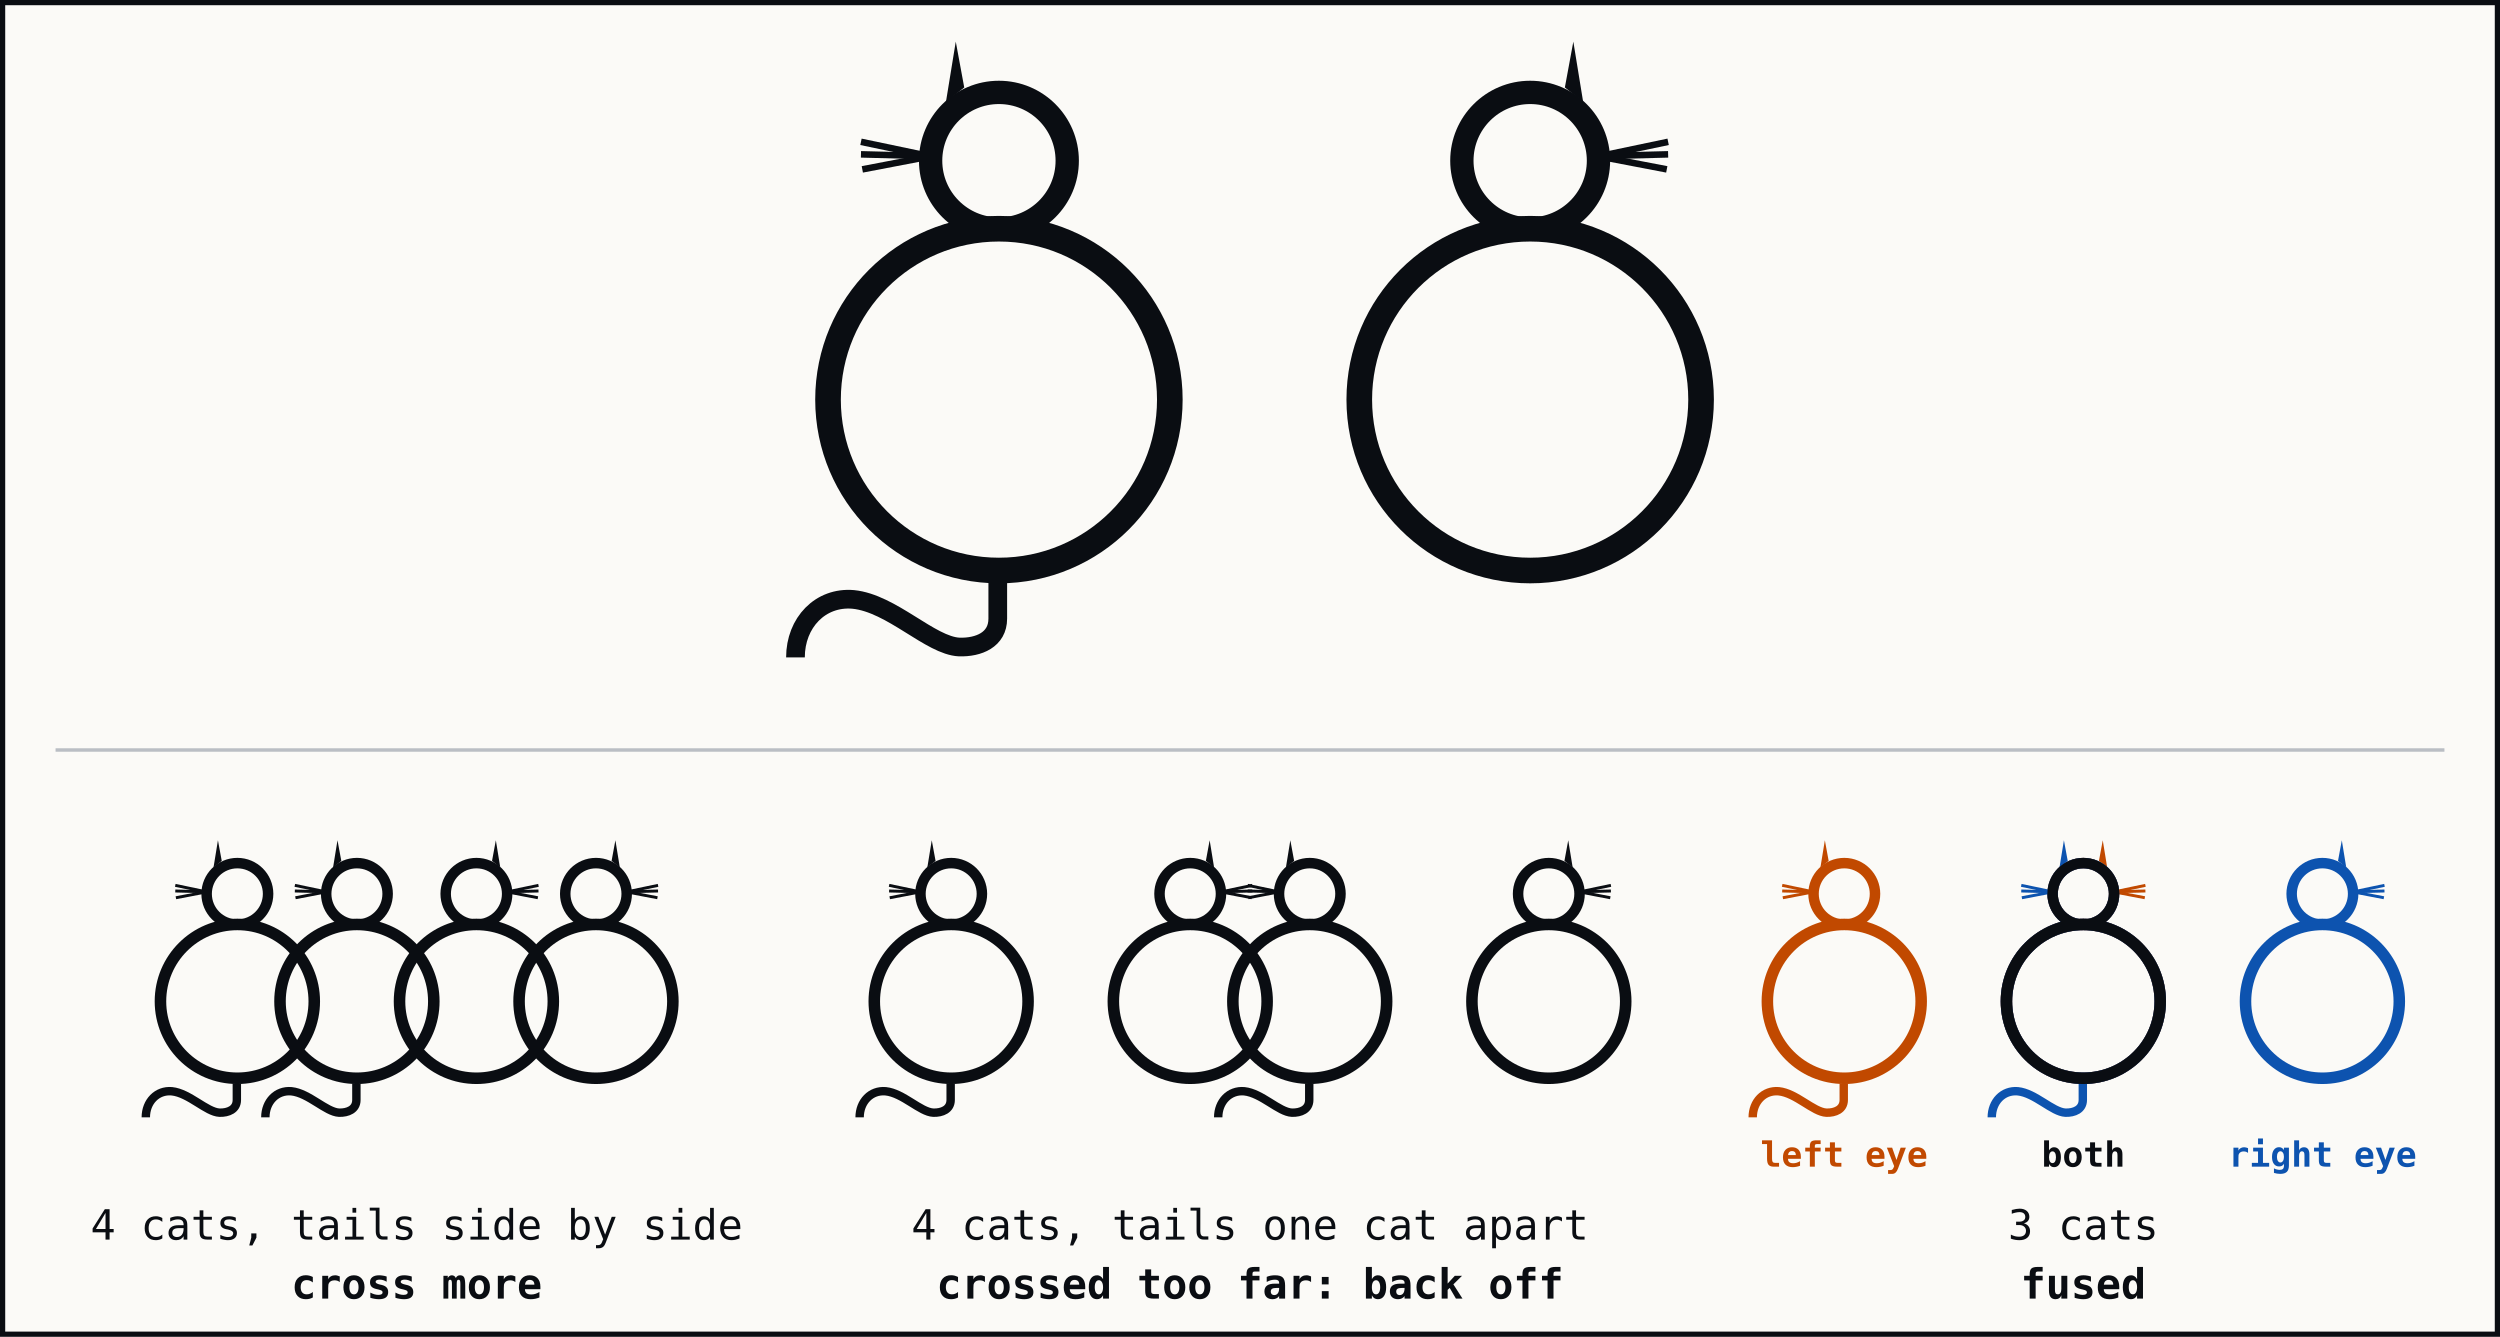
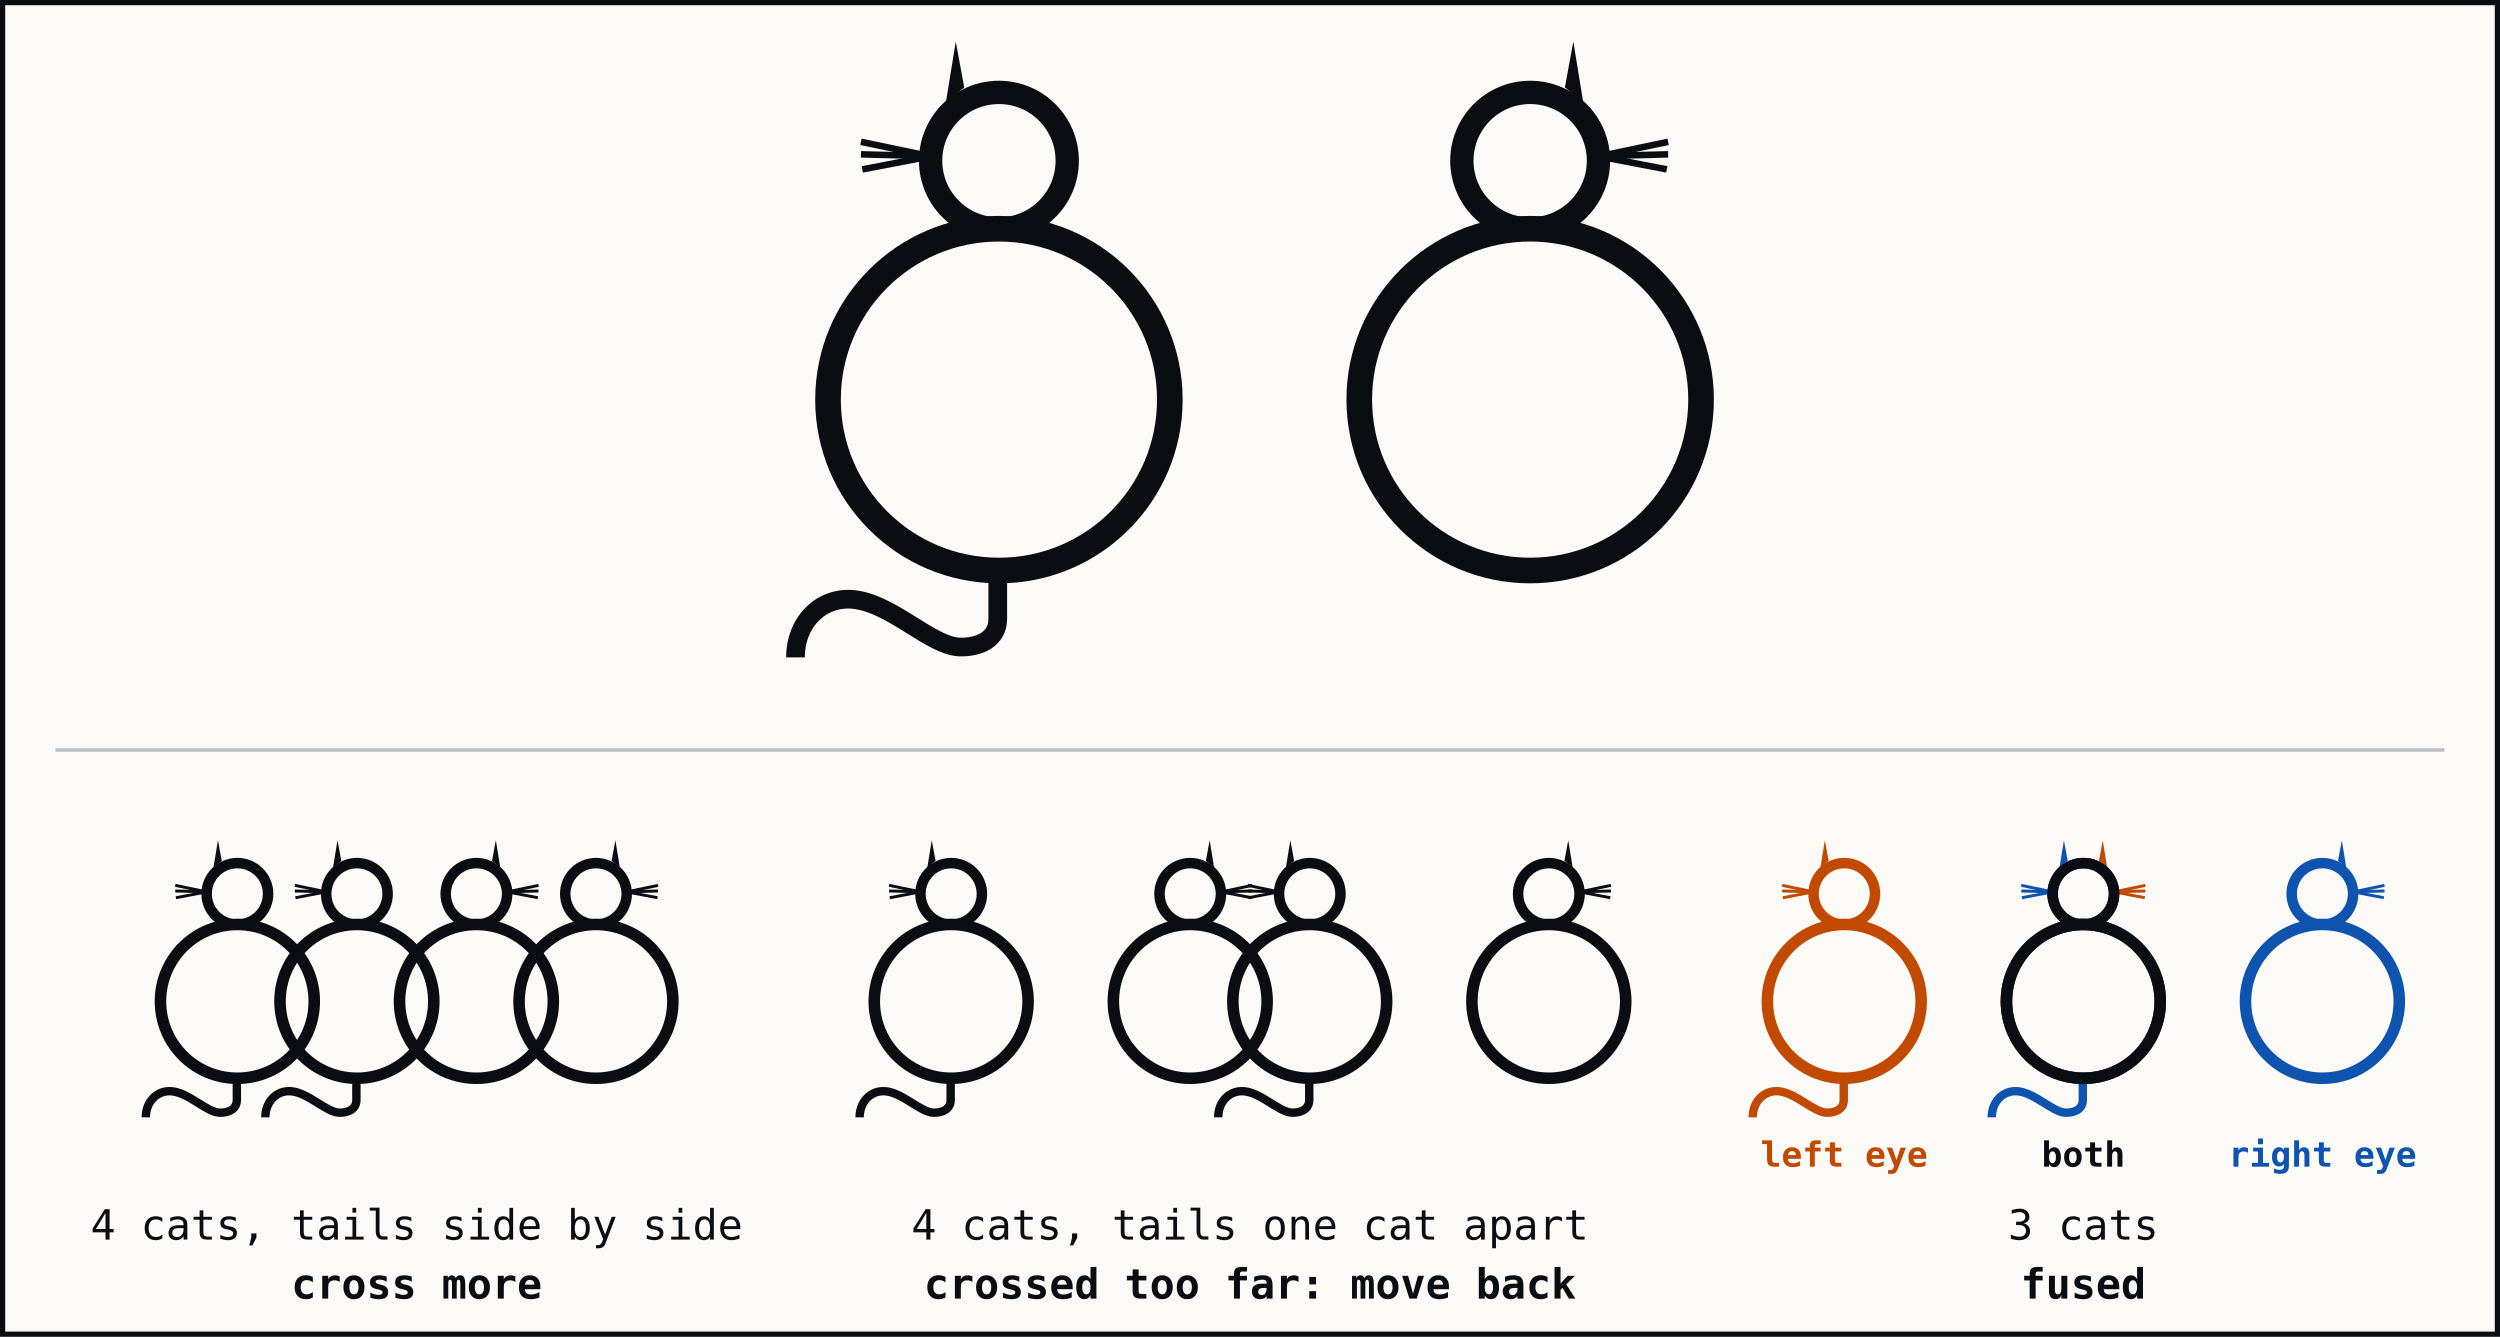
<svg xmlns="http://www.w3.org/2000/svg" viewBox="0 0 720 385" font-family="ui-monospace, SFMono-Regular, Menlo, monospace" role="img" aria-label="The cat pair, and what you see while crossing: four cats with the tails side by side means cross more, four with the tails one cat apart means you crossed too far, three cats means fused.">
  <rect x="0.75" y="0.75" width="718.5" height="383.5" fill="#fbfaf7" stroke="#0a0d12" stroke-width="1.5" />
  <g transform="translate(287.69,115.09) scale(0.05549,0.05549)" fill="none" stroke="#0a0d12">
    <g transform="translate(0.0,0)">
      <circle cx="0" cy="-1240" r="354.5" stroke-width="121" />
      <path d="M-224,-1858 L-275,-1545 L-180,-1620 Z" fill="#0a0d12" stroke="none" />
      <line x1="-716" y1="-1338" x2="-406" y2="-1273" stroke-width="34" />
      <line x1="-716" y1="-1273" x2="-406" y2="-1265" stroke-width="34" />
      <line x1="-709" y1="-1195" x2="-406" y2="-1253" stroke-width="34" />
    </g>
    <circle cx="0" cy="0" r="887" stroke-width="133" />
    <path d="M-6,947 L-6,1137 C-6,1247 -106,1287 -206,1284 C-356,1277 -556,1057 -756,1037 C-926,1022 -1056,1157 -1056,1338" stroke-width="97" />
  </g>
  <g transform="translate(440.69,115.09) scale(-0.05549,0.05549)" fill="none" stroke="#0a0d12">
    <g transform="translate(0.0,0)">
      <circle cx="0" cy="-1240" r="354.5" stroke-width="121" />
      <path d="M-224,-1858 L-275,-1545 L-180,-1620 Z" fill="#0a0d12" stroke="none" />
      <line x1="-716" y1="-1338" x2="-406" y2="-1273" stroke-width="34" />
      <line x1="-716" y1="-1273" x2="-406" y2="-1265" stroke-width="34" />
      <line x1="-709" y1="-1195" x2="-406" y2="-1253" stroke-width="34" />
    </g>
    <circle cx="0" cy="0" r="887" stroke-width="133" />
  </g>
  <line x1="16" y1="216" x2="704" y2="216" stroke="#babec4" />
  <g transform="translate(68.36,288.39) scale(0.02497,0.02497)" fill="none" stroke="#0a0d12">
    <g transform="translate(0.0,0)">
      <circle cx="0" cy="-1240" r="354.5" stroke-width="121" />
      <path d="M-224,-1858 L-275,-1545 L-180,-1620 Z" fill="#0a0d12" stroke="none" />
      <line x1="-716" y1="-1338" x2="-406" y2="-1273" stroke-width="34" />
      <line x1="-716" y1="-1273" x2="-406" y2="-1265" stroke-width="34" />
      <line x1="-709" y1="-1195" x2="-406" y2="-1253" stroke-width="34" />
    </g>
    <circle cx="0" cy="0" r="887" stroke-width="133" />
    <path d="M-6,947 L-6,1137 C-6,1247 -106,1287 -206,1284 C-356,1277 -556,1057 -756,1037 C-926,1022 -1056,1157 -1056,1338" stroke-width="97" />
  </g>
  <g transform="translate(137.21,288.39) scale(-0.02497,0.02497)" fill="none" stroke="#0a0d12">
    <g transform="translate(0.0,0)">
      <circle cx="0" cy="-1240" r="354.5" stroke-width="121" />
      <path d="M-224,-1858 L-275,-1545 L-180,-1620 Z" fill="#0a0d12" stroke="none" />
      <line x1="-716" y1="-1338" x2="-406" y2="-1273" stroke-width="34" />
      <line x1="-716" y1="-1273" x2="-406" y2="-1265" stroke-width="34" />
      <line x1="-709" y1="-1195" x2="-406" y2="-1253" stroke-width="34" />
    </g>
    <circle cx="0" cy="0" r="887" stroke-width="133" />
  </g>
  <g transform="translate(102.79,288.39) scale(0.02497,0.02497)" fill="none" stroke="#0a0d12">
    <g transform="translate(0.0,0)">
      <circle cx="0" cy="-1240" r="354.5" stroke-width="121" />
      <path d="M-224,-1858 L-275,-1545 L-180,-1620 Z" fill="#0a0d12" stroke="none" />
      <line x1="-716" y1="-1338" x2="-406" y2="-1273" stroke-width="34" />
      <line x1="-716" y1="-1273" x2="-406" y2="-1265" stroke-width="34" />
      <line x1="-709" y1="-1195" x2="-406" y2="-1253" stroke-width="34" />
    </g>
    <circle cx="0" cy="0" r="887" stroke-width="133" />
    <path d="M-6,947 L-6,1137 C-6,1247 -106,1287 -206,1284 C-356,1277 -556,1057 -756,1037 C-926,1022 -1056,1157 -1056,1338" stroke-width="97" />
  </g>
  <g transform="translate(171.64,288.39) scale(-0.02497,0.02497)" fill="none" stroke="#0a0d12">
    <g transform="translate(0.0,0)">
      <circle cx="0" cy="-1240" r="354.5" stroke-width="121" />
      <path d="M-224,-1858 L-275,-1545 L-180,-1620 Z" fill="#0a0d12" stroke="none" />
      <line x1="-716" y1="-1338" x2="-406" y2="-1273" stroke-width="34" />
      <line x1="-716" y1="-1273" x2="-406" y2="-1265" stroke-width="34" />
      <line x1="-709" y1="-1195" x2="-406" y2="-1253" stroke-width="34" />
    </g>
    <circle cx="0" cy="0" r="887" stroke-width="133" />
  </g>
  <text x="120.0" y="357.0" font-size="12" fill="#0a0d12" text-anchor="middle">4 cats, tails side by side</text>
  <text x="120.0" y="374.0" font-size="12" font-weight="800" fill="#0a0d12" text-anchor="middle">cross more</text>
  <g transform="translate(273.94,288.39) scale(0.02497,0.02497)" fill="none" stroke="#0a0d12">
    <g transform="translate(0.0,0)">
      <circle cx="0" cy="-1240" r="354.5" stroke-width="121" />
      <path d="M-224,-1858 L-275,-1545 L-180,-1620 Z" fill="#0a0d12" stroke="none" />
      <line x1="-716" y1="-1338" x2="-406" y2="-1273" stroke-width="34" />
      <line x1="-716" y1="-1273" x2="-406" y2="-1265" stroke-width="34" />
      <line x1="-709" y1="-1195" x2="-406" y2="-1253" stroke-width="34" />
    </g>
    <circle cx="0" cy="0" r="887" stroke-width="133" />
    <path d="M-6,947 L-6,1137 C-6,1247 -106,1287 -206,1284 C-356,1277 -556,1057 -756,1037 C-926,1022 -1056,1157 -1056,1338" stroke-width="97" />
  </g>
  <g transform="translate(342.79,288.39) scale(-0.02497,0.02497)" fill="none" stroke="#0a0d12">
    <g transform="translate(0.0,0)">
      <circle cx="0" cy="-1240" r="354.5" stroke-width="121" />
      <path d="M-224,-1858 L-275,-1545 L-180,-1620 Z" fill="#0a0d12" stroke="none" />
      <line x1="-716" y1="-1338" x2="-406" y2="-1273" stroke-width="34" />
      <line x1="-716" y1="-1273" x2="-406" y2="-1265" stroke-width="34" />
      <line x1="-709" y1="-1195" x2="-406" y2="-1253" stroke-width="34" />
    </g>
    <circle cx="0" cy="0" r="887" stroke-width="133" />
  </g>
  <g transform="translate(377.21,288.39) scale(0.02497,0.02497)" fill="none" stroke="#0a0d12">
    <g transform="translate(0.0,0)">
      <circle cx="0" cy="-1240" r="354.5" stroke-width="121" />
      <path d="M-224,-1858 L-275,-1545 L-180,-1620 Z" fill="#0a0d12" stroke="none" />
      <line x1="-716" y1="-1338" x2="-406" y2="-1273" stroke-width="34" />
      <line x1="-716" y1="-1273" x2="-406" y2="-1265" stroke-width="34" />
      <line x1="-709" y1="-1195" x2="-406" y2="-1253" stroke-width="34" />
    </g>
    <circle cx="0" cy="0" r="887" stroke-width="133" />
    <path d="M-6,947 L-6,1137 C-6,1247 -106,1287 -206,1284 C-356,1277 -556,1057 -756,1037 C-926,1022 -1056,1157 -1056,1338" stroke-width="97" />
  </g>
  <g transform="translate(446.06,288.39) scale(-0.02497,0.02497)" fill="none" stroke="#0a0d12">
    <g transform="translate(0.0,0)">
      <circle cx="0" cy="-1240" r="354.5" stroke-width="121" />
      <path d="M-224,-1858 L-275,-1545 L-180,-1620 Z" fill="#0a0d12" stroke="none" />
      <line x1="-716" y1="-1338" x2="-406" y2="-1273" stroke-width="34" />
      <line x1="-716" y1="-1273" x2="-406" y2="-1265" stroke-width="34" />
      <line x1="-709" y1="-1195" x2="-406" y2="-1253" stroke-width="34" />
    </g>
    <circle cx="0" cy="0" r="887" stroke-width="133" />
  </g>
  <text x="360.0" y="357.0" font-size="12" fill="#0a0d12" text-anchor="middle">4 cats, tails one cat apart</text>
-   <text x="360.0" y="374.0" font-size="12" font-weight="800" fill="#0a0d12" text-anchor="middle">crossed too far: back off</text>
+   <text x="360.0" y="374.0" font-size="12" font-weight="800" fill="#0a0d12" text-anchor="middle">crossed too far: move back</text>
  <g transform="translate(531.15,288.39) scale(0.02497,0.02497)" fill="none" stroke="#c14900">
    <g transform="translate(0.0,0)">
      <circle cx="0" cy="-1240" r="354.5" stroke-width="121" />
      <path d="M-224,-1858 L-275,-1545 L-180,-1620 Z" fill="#c14900" stroke="none" />
      <line x1="-716" y1="-1338" x2="-406" y2="-1273" stroke-width="34" />
      <line x1="-716" y1="-1273" x2="-406" y2="-1265" stroke-width="34" />
      <line x1="-709" y1="-1195" x2="-406" y2="-1253" stroke-width="34" />
    </g>
    <circle cx="0" cy="0" r="887" stroke-width="133" />
    <path d="M-6,947 L-6,1137 C-6,1247 -106,1287 -206,1284 C-356,1277 -556,1057 -756,1037 C-926,1022 -1056,1157 -1056,1338" stroke-width="97" />
  </g>
  <g transform="translate(600.00,288.39) scale(-0.02497,0.02497)" fill="none" stroke="#c14900">
    <g transform="translate(0.0,0)">
      <circle cx="0" cy="-1240" r="354.5" stroke-width="121" />
      <path d="M-224,-1858 L-275,-1545 L-180,-1620 Z" fill="#c14900" stroke="none" />
      <line x1="-716" y1="-1338" x2="-406" y2="-1273" stroke-width="34" />
      <line x1="-716" y1="-1273" x2="-406" y2="-1265" stroke-width="34" />
      <line x1="-709" y1="-1195" x2="-406" y2="-1253" stroke-width="34" />
    </g>
    <circle cx="0" cy="0" r="887" stroke-width="133" />
  </g>
  <g transform="translate(600.00,288.39) scale(0.02497,0.02497)" fill="none" stroke="#0d53af">
    <g transform="translate(0.0,0)">
      <circle cx="0" cy="-1240" r="354.5" stroke-width="121" />
      <path d="M-224,-1858 L-275,-1545 L-180,-1620 Z" fill="#0d53af" stroke="none" />
      <line x1="-716" y1="-1338" x2="-406" y2="-1273" stroke-width="34" />
      <line x1="-716" y1="-1273" x2="-406" y2="-1265" stroke-width="34" />
      <line x1="-709" y1="-1195" x2="-406" y2="-1253" stroke-width="34" />
    </g>
    <circle cx="0" cy="0" r="887" stroke-width="133" />
    <path d="M-6,947 L-6,1137 C-6,1247 -106,1287 -206,1284 C-356,1277 -556,1057 -756,1037 C-926,1022 -1056,1157 -1056,1338" stroke-width="97" />
  </g>
  <g transform="translate(668.85,288.39) scale(-0.02497,0.02497)" fill="none" stroke="#0d53af">
    <g transform="translate(0.0,0)">
      <circle cx="0" cy="-1240" r="354.5" stroke-width="121" />
      <path d="M-224,-1858 L-275,-1545 L-180,-1620 Z" fill="#0d53af" stroke="none" />
      <line x1="-716" y1="-1338" x2="-406" y2="-1273" stroke-width="34" />
      <line x1="-716" y1="-1273" x2="-406" y2="-1265" stroke-width="34" />
      <line x1="-709" y1="-1195" x2="-406" y2="-1253" stroke-width="34" />
    </g>
    <circle cx="0" cy="0" r="887" stroke-width="133" />
  </g>
  <g transform="translate(600.00,288.39) scale(0.02497,0.02497)" fill="none" stroke="#0a0d12">
    <g transform="translate(0.0,0)">
      <circle cx="0" cy="-1240" r="354.5" stroke-width="121" />
    </g>
    <circle cx="0" cy="0" r="887" stroke-width="133" />
  </g>
  <text x="531.1" y="336.0" font-size="10" font-weight="700" fill="#c14900" text-anchor="middle">left eye</text>
  <text x="600.0" y="336.0" font-size="10" font-weight="700" fill="#0a0d12" text-anchor="middle">both</text>
  <text x="668.9" y="336.0" font-size="10" font-weight="700" fill="#0d53af" text-anchor="middle">right eye</text>
  <text x="600.0" y="357.0" font-size="12" fill="#0a0d12" text-anchor="middle">3 cats</text>
  <text x="600.0" y="374.0" font-size="12" font-weight="800" fill="#0a0d12" text-anchor="middle">fused</text>
</svg>
